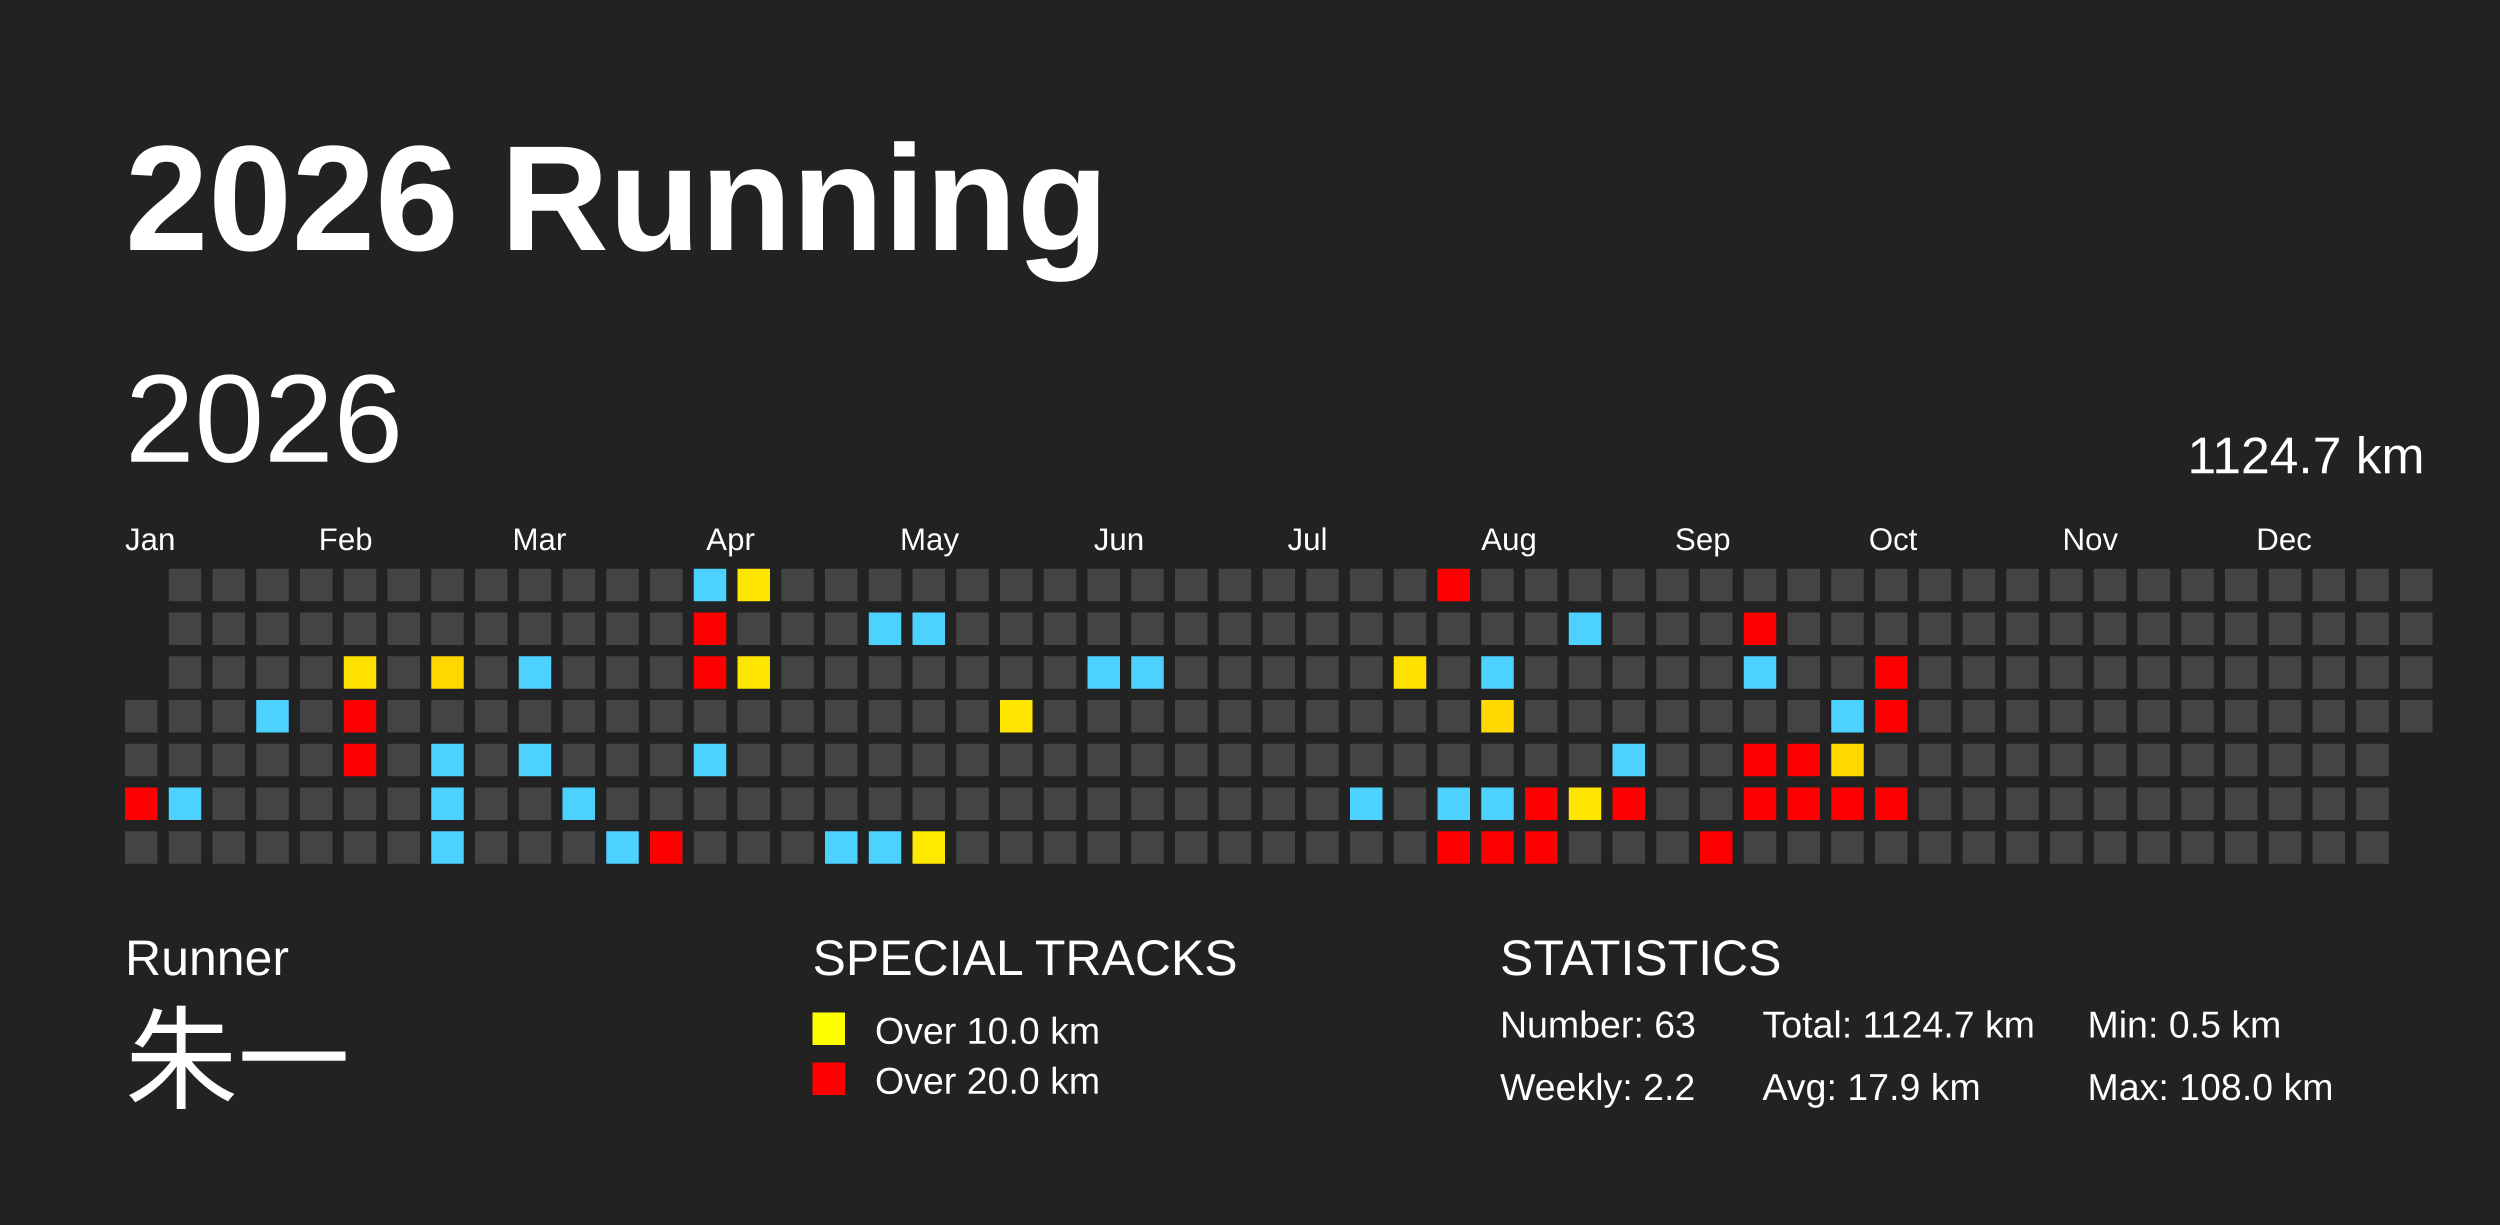
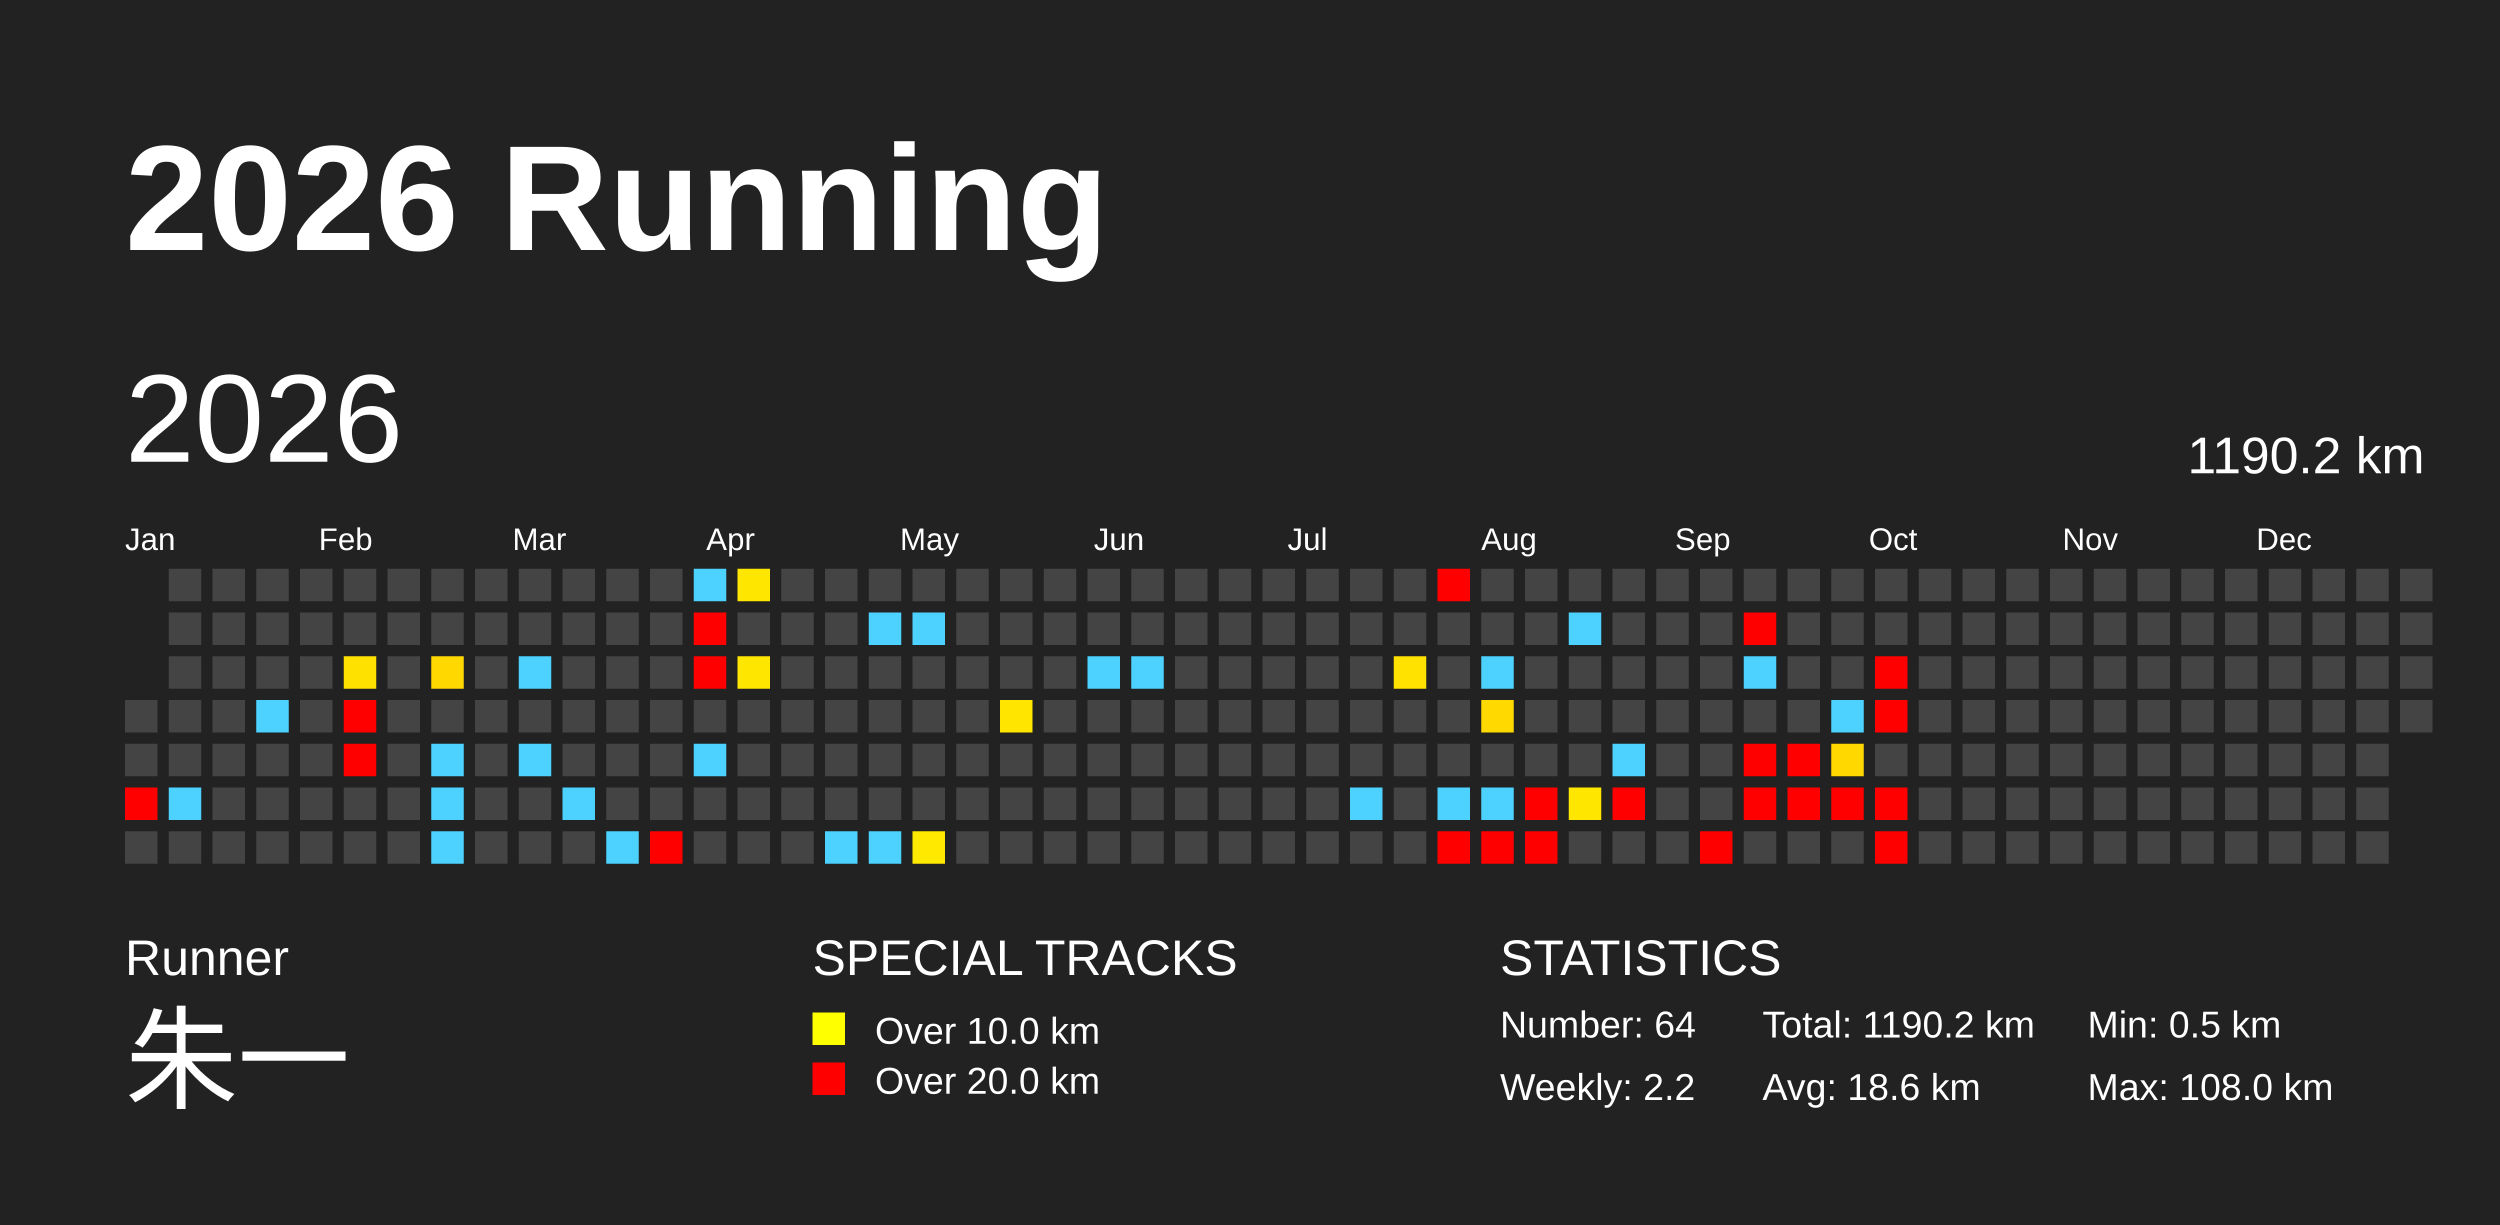
<svg xmlns="http://www.w3.org/2000/svg" baseProfile="full" height="98mm" version="1.1" viewBox="0,0,200,98" width="200mm">
  <defs />
  <rect fill="#222222" height="98" width="200" x="0" y="0" />
  <text fill="#FFFFFF" style="font-size:12px; font-family:Arial; font-weight:bold;" x="10" y="20">2026 Running</text>
  <text fill="#FFFFFF" style="font-size:4px; font-family:Arial" x="10" y="78">Runner</text>
  <text fill="#FFFFFF" style="font-size:9px; font-family:Arial" x="10" y="88">朱一</text>
  <text fill="#FFFFFF" style="font-size:4px; font-family:Arial" x="65" y="78">SPECIAL TRACKS</text>
  <rect fill="yellow" height="2.6" width="2.6" x="65" y="81" />
  <text fill="#FFFFFF" style="font-size:3px; font-family:Arial" x="70" y="83.5">Over 10.0 km</text>
  <rect fill="red" height="2.6" width="2.6" x="65" y="85" />
  <text fill="#FFFFFF" style="font-size:3px; font-family:Arial" x="70" y="87.5">Over 20.0 km</text>
  <text fill="#FFFFFF" style="font-size:4px; font-family:Arial" x="120" y="78">STATISTICS</text>
-   <text fill="#FFFFFF" style="font-size:3px; font-family:Arial" x="120" y="83">Number: 63</text>
+   <text fill="#FFFFFF" style="font-size:3px; font-family:Arial" x="120" y="83">Number: 64</text>
  <text fill="#FFFFFF" style="font-size:3px; font-family:Arial" x="120" y="88">Weekly: 2.2</text>
-   <text fill="#FFFFFF" style="font-size:3px; font-family:Arial" x="141" y="83">Total: 1124.7 km</text>
-   <text fill="#FFFFFF" style="font-size:3px; font-family:Arial" x="141" y="88">Avg: 17.9 km</text>
+   <text fill="#FFFFFF" style="font-size:3px; font-family:Arial" x="141" y="83">Total: 1190.2 km</text>
+   <text fill="#FFFFFF" style="font-size:3px; font-family:Arial" x="141" y="88">Avg: 18.6 km</text>
  <text fill="#FFFFFF" style="font-size:3px; font-family:Arial" x="167" y="83">Min: 0.5 km</text>
  <text fill="#FFFFFF" style="font-size:3px; font-family:Arial" x="167" y="88">Max: 108.0 km</text>
  <text dominant-baseline="hanging" fill="#FFFFFF" style="font-size:10.0px; font-family:Arial;" x="10" y="30">2026</text>
-   <text dominant-baseline="hanging" fill="#FFFFFF" style="font-size:4.125px; font-family:Arial;" x="175" y="35">1124.7 km</text>
+   <text dominant-baseline="hanging" fill="#FFFFFF" style="font-size:4.125px; font-family:Arial;" x="175" y="35">1190.2 km</text>
  <text fill="#FFFFFF" style="font-size:2.5px; font-family:Arial" x="10.0" y="44">Jan</text>
  <text fill="#FFFFFF" style="font-size:2.5px; font-family:Arial" x="25.5" y="44">Feb</text>
  <text fill="#FFFFFF" style="font-size:2.5px; font-family:Arial" x="41.0" y="44">Mar</text>
  <text fill="#FFFFFF" style="font-size:2.5px; font-family:Arial" x="56.5" y="44">Apr</text>
  <text fill="#FFFFFF" style="font-size:2.5px; font-family:Arial" x="72.0" y="44">May</text>
  <text fill="#FFFFFF" style="font-size:2.5px; font-family:Arial" x="87.5" y="44">Jun</text>
  <text fill="#FFFFFF" style="font-size:2.5px; font-family:Arial" x="103.0" y="44">Jul</text>
  <text fill="#FFFFFF" style="font-size:2.5px; font-family:Arial" x="118.5" y="44">Aug</text>
  <text fill="#FFFFFF" style="font-size:2.5px; font-family:Arial" x="134.0" y="44">Sep</text>
  <text fill="#FFFFFF" style="font-size:2.5px; font-family:Arial" x="149.5" y="44">Oct</text>
  <text fill="#FFFFFF" style="font-size:2.5px; font-family:Arial" x="165.0" y="44">Nov</text>
  <text fill="#FFFFFF" style="font-size:2.5px; font-family:Arial" x="180.5" y="44">Dec</text>
  <rect fill="#444444" height="2.6" width="2.6" x="10.0" y="56.0" />
  <rect fill="#444444" height="2.6" width="2.6" x="10.0" y="59.5" />
  <rect fill="red" height="2.6" width="2.6" x="10.0" y="63.0" />
  <rect fill="#444444" height="2.6" width="2.6" x="10.0" y="66.5" />
  <rect fill="#444444" height="2.6" width="2.6" x="13.5" y="45.5" />
  <rect fill="#444444" height="2.6" width="2.6" x="13.5" y="49.0" />
  <rect fill="#444444" height="2.6" width="2.6" x="13.5" y="52.5" />
  <rect fill="#444444" height="2.6" width="2.6" x="13.5" y="56.0" />
  <rect fill="#444444" height="2.6" width="2.6" x="13.5" y="59.5" />
  <rect fill="#4dd2ff" height="2.6" width="2.6" x="13.5" y="63.0" />
  <rect fill="#444444" height="2.6" width="2.6" x="13.5" y="66.5" />
  <rect fill="#444444" height="2.6" width="2.6" x="17.0" y="45.5" />
  <rect fill="#444444" height="2.6" width="2.6" x="17.0" y="49.0" />
  <rect fill="#444444" height="2.6" width="2.6" x="17.0" y="52.5" />
  <rect fill="#444444" height="2.6" width="2.6" x="17.0" y="56.0" />
  <rect fill="#444444" height="2.6" width="2.6" x="17.0" y="59.5" />
  <rect fill="#444444" height="2.6" width="2.6" x="17.0" y="63.0" />
  <rect fill="#444444" height="2.6" width="2.6" x="17.0" y="66.5" />
  <rect fill="#444444" height="2.6" width="2.6" x="20.5" y="45.5" />
  <rect fill="#444444" height="2.6" width="2.6" x="20.5" y="49.0" />
  <rect fill="#444444" height="2.6" width="2.6" x="20.5" y="52.5" />
  <rect fill="#4dd2ff" height="2.6" width="2.6" x="20.5" y="56.0" />
  <rect fill="#444444" height="2.6" width="2.6" x="20.5" y="59.5" />
  <rect fill="#444444" height="2.6" width="2.6" x="20.5" y="63.0" />
  <rect fill="#444444" height="2.6" width="2.6" x="20.5" y="66.5" />
  <rect fill="#444444" height="2.6" width="2.6" x="24.0" y="45.5" />
  <rect fill="#444444" height="2.6" width="2.6" x="24.0" y="49.0" />
  <rect fill="#444444" height="2.6" width="2.6" x="24.0" y="52.5" />
  <rect fill="#444444" height="2.6" width="2.6" x="24.0" y="56.0" />
  <rect fill="#444444" height="2.6" width="2.6" x="24.0" y="59.5" />
  <rect fill="#444444" height="2.6" width="2.6" x="24.0" y="63.0" />
  <rect fill="#444444" height="2.6" width="2.6" x="24.0" y="66.5" />
  <rect fill="#444444" height="2.6" width="2.6" x="27.5" y="45.5" />
  <rect fill="#444444" height="2.6" width="2.6" x="27.5" y="49.0" />
  <rect fill="#ffe100" height="2.6" width="2.6" x="27.5" y="52.5" />
  <rect fill="red" height="2.6" width="2.6" x="27.5" y="56.0" />
  <rect fill="red" height="2.6" width="2.6" x="27.5" y="59.5" />
  <rect fill="#444444" height="2.6" width="2.6" x="27.5" y="63.0" />
  <rect fill="#444444" height="2.6" width="2.6" x="27.5" y="66.5" />
  <rect fill="#444444" height="2.6" width="2.6" x="31.0" y="45.5" />
  <rect fill="#444444" height="2.6" width="2.6" x="31.0" y="49.0" />
  <rect fill="#444444" height="2.6" width="2.6" x="31.0" y="52.5" />
  <rect fill="#444444" height="2.6" width="2.6" x="31.0" y="56.0" />
  <rect fill="#444444" height="2.6" width="2.6" x="31.0" y="59.5" />
  <rect fill="#444444" height="2.6" width="2.6" x="31.0" y="63.0" />
  <rect fill="#444444" height="2.6" width="2.6" x="31.0" y="66.5" />
  <rect fill="#444444" height="2.6" width="2.6" x="34.5" y="45.5" />
  <rect fill="#444444" height="2.6" width="2.6" x="34.5" y="49.0" />
  <rect fill="#ffd800" height="2.6" width="2.6" x="34.5" y="52.5" />
  <rect fill="#444444" height="2.6" width="2.6" x="34.5" y="56.0" />
  <rect fill="#4dd2ff" height="2.6" width="2.6" x="34.5" y="59.5" />
  <rect fill="#4dd2ff" height="2.6" width="2.6" x="34.5" y="63.0" />
  <rect fill="#4dd2ff" height="2.6" width="2.6" x="34.5" y="66.5" />
  <rect fill="#444444" height="2.6" width="2.6" x="38.0" y="45.5" />
  <rect fill="#444444" height="2.6" width="2.6" x="38.0" y="49.0" />
  <rect fill="#444444" height="2.6" width="2.6" x="38.0" y="52.5" />
  <rect fill="#444444" height="2.6" width="2.6" x="38.0" y="56.0" />
  <rect fill="#444444" height="2.6" width="2.6" x="38.0" y="59.5" />
  <rect fill="#444444" height="2.6" width="2.6" x="38.0" y="63.0" />
  <rect fill="#444444" height="2.6" width="2.6" x="38.0" y="66.5" />
  <rect fill="#444444" height="2.6" width="2.6" x="41.5" y="45.5" />
  <rect fill="#444444" height="2.6" width="2.6" x="41.5" y="49.0" />
  <rect fill="#4dd2ff" height="2.6" width="2.6" x="41.5" y="52.5" />
  <rect fill="#444444" height="2.6" width="2.6" x="41.5" y="56.0" />
  <rect fill="#4dd2ff" height="2.6" width="2.6" x="41.5" y="59.5" />
  <rect fill="#444444" height="2.6" width="2.6" x="41.5" y="63.0" />
  <rect fill="#444444" height="2.6" width="2.6" x="41.5" y="66.5" />
  <rect fill="#444444" height="2.6" width="2.6" x="45.0" y="45.5" />
  <rect fill="#444444" height="2.6" width="2.6" x="45.0" y="49.0" />
  <rect fill="#444444" height="2.6" width="2.6" x="45.0" y="52.5" />
  <rect fill="#444444" height="2.6" width="2.6" x="45.0" y="56.0" />
  <rect fill="#444444" height="2.6" width="2.6" x="45.0" y="59.5" />
  <rect fill="#4dd2ff" height="2.6" width="2.6" x="45.0" y="63.0" />
  <rect fill="#444444" height="2.6" width="2.6" x="45.0" y="66.5" />
  <rect fill="#444444" height="2.6" width="2.6" x="48.5" y="45.5" />
  <rect fill="#444444" height="2.6" width="2.6" x="48.5" y="49.0" />
  <rect fill="#444444" height="2.6" width="2.6" x="48.5" y="52.5" />
  <rect fill="#444444" height="2.6" width="2.6" x="48.5" y="56.0" />
  <rect fill="#444444" height="2.6" width="2.6" x="48.5" y="59.5" />
  <rect fill="#444444" height="2.6" width="2.6" x="48.5" y="63.0" />
  <rect fill="#4dd2ff" height="2.6" width="2.6" x="48.5" y="66.5" />
  <rect fill="#444444" height="2.6" width="2.6" x="52.0" y="45.5" />
  <rect fill="#444444" height="2.6" width="2.6" x="52.0" y="49.0" />
  <rect fill="#444444" height="2.6" width="2.6" x="52.0" y="52.5" />
  <rect fill="#444444" height="2.6" width="2.6" x="52.0" y="56.0" />
  <rect fill="#444444" height="2.6" width="2.6" x="52.0" y="59.5" />
  <rect fill="#444444" height="2.6" width="2.6" x="52.0" y="63.0" />
  <rect fill="red" height="2.6" width="2.6" x="52.0" y="66.5" />
  <rect fill="#4dd2ff" height="2.6" width="2.6" x="55.5" y="45.5" />
  <rect fill="red" height="2.6" width="2.6" x="55.5" y="49.0" />
  <rect fill="red" height="2.6" width="2.6" x="55.5" y="52.5" />
  <rect fill="#444444" height="2.6" width="2.6" x="55.5" y="56.0" />
  <rect fill="#4dd2ff" height="2.6" width="2.6" x="55.5" y="59.5" />
  <rect fill="#444444" height="2.6" width="2.6" x="55.5" y="63.0" />
  <rect fill="#444444" height="2.6" width="2.6" x="55.5" y="66.5" />
  <rect fill="#ffe600" height="2.6" width="2.6" x="59.0" y="45.5" />
  <rect fill="#444444" height="2.6" width="2.6" x="59.0" y="49.0" />
  <rect fill="#ffe600" height="2.6" width="2.6" x="59.0" y="52.5" />
  <rect fill="#444444" height="2.6" width="2.6" x="59.0" y="56.0" />
  <rect fill="#444444" height="2.6" width="2.6" x="59.0" y="59.5" />
  <rect fill="#444444" height="2.6" width="2.6" x="59.0" y="63.0" />
  <rect fill="#444444" height="2.6" width="2.6" x="59.0" y="66.5" />
  <rect fill="#444444" height="2.6" width="2.6" x="62.5" y="45.5" />
  <rect fill="#444444" height="2.6" width="2.6" x="62.5" y="49.0" />
  <rect fill="#444444" height="2.6" width="2.6" x="62.5" y="52.5" />
  <rect fill="#444444" height="2.6" width="2.6" x="62.5" y="56.0" />
  <rect fill="#444444" height="2.6" width="2.6" x="62.5" y="59.5" />
  <rect fill="#444444" height="2.6" width="2.6" x="62.5" y="63.0" />
  <rect fill="#444444" height="2.6" width="2.6" x="62.5" y="66.5" />
  <rect fill="#444444" height="2.6" width="2.6" x="66.0" y="45.5" />
  <rect fill="#444444" height="2.6" width="2.6" x="66.0" y="49.0" />
  <rect fill="#444444" height="2.6" width="2.6" x="66.0" y="52.5" />
  <rect fill="#444444" height="2.6" width="2.6" x="66.0" y="56.0" />
  <rect fill="#444444" height="2.6" width="2.6" x="66.0" y="59.5" />
  <rect fill="#444444" height="2.6" width="2.6" x="66.0" y="63.0" />
  <rect fill="#4dd2ff" height="2.6" width="2.6" x="66.0" y="66.5" />
  <rect fill="#444444" height="2.6" width="2.6" x="69.5" y="45.5" />
  <rect fill="#4dd2ff" height="2.6" width="2.6" x="69.5" y="49.0" />
  <rect fill="#444444" height="2.6" width="2.6" x="69.5" y="52.5" />
  <rect fill="#444444" height="2.6" width="2.6" x="69.5" y="56.0" />
  <rect fill="#444444" height="2.6" width="2.6" x="69.5" y="59.5" />
  <rect fill="#444444" height="2.6" width="2.6" x="69.5" y="63.0" />
  <rect fill="#4dd2ff" height="2.6" width="2.6" x="69.5" y="66.5" />
  <rect fill="#444444" height="2.6" width="2.6" x="73.0" y="45.5" />
  <rect fill="#4dd2ff" height="2.6" width="2.6" x="73.0" y="49.0" />
  <rect fill="#444444" height="2.6" width="2.6" x="73.0" y="52.5" />
  <rect fill="#444444" height="2.6" width="2.6" x="73.0" y="56.0" />
  <rect fill="#444444" height="2.6" width="2.6" x="73.0" y="59.5" />
  <rect fill="#444444" height="2.6" width="2.6" x="73.0" y="63.0" />
  <rect fill="#ffe900" height="2.6" width="2.6" x="73.0" y="66.5" />
  <rect fill="#444444" height="2.6" width="2.6" x="76.5" y="45.5" />
  <rect fill="#444444" height="2.6" width="2.6" x="76.5" y="49.0" />
  <rect fill="#444444" height="2.6" width="2.6" x="76.5" y="52.5" />
  <rect fill="#444444" height="2.6" width="2.6" x="76.5" y="56.0" />
  <rect fill="#444444" height="2.6" width="2.6" x="76.5" y="59.5" />
  <rect fill="#444444" height="2.6" width="2.6" x="76.5" y="63.0" />
  <rect fill="#444444" height="2.6" width="2.6" x="76.5" y="66.5" />
  <rect fill="#444444" height="2.6" width="2.6" x="80.0" y="45.5" />
  <rect fill="#444444" height="2.6" width="2.6" x="80.0" y="49.0" />
  <rect fill="#444444" height="2.6" width="2.6" x="80.0" y="52.5" />
  <rect fill="#ffe500" height="2.6" width="2.6" x="80.0" y="56.0" />
  <rect fill="#444444" height="2.6" width="2.6" x="80.0" y="59.5" />
  <rect fill="#444444" height="2.6" width="2.6" x="80.0" y="63.0" />
  <rect fill="#444444" height="2.6" width="2.6" x="80.0" y="66.5" />
  <rect fill="#444444" height="2.6" width="2.6" x="83.5" y="45.5" />
  <rect fill="#444444" height="2.6" width="2.6" x="83.5" y="49.0" />
  <rect fill="#444444" height="2.6" width="2.6" x="83.5" y="52.5" />
  <rect fill="#444444" height="2.6" width="2.6" x="83.5" y="56.0" />
  <rect fill="#444444" height="2.6" width="2.6" x="83.5" y="59.5" />
  <rect fill="#444444" height="2.6" width="2.6" x="83.5" y="63.0" />
  <rect fill="#444444" height="2.6" width="2.6" x="83.5" y="66.5" />
  <rect fill="#444444" height="2.6" width="2.6" x="87.0" y="45.5" />
  <rect fill="#444444" height="2.6" width="2.6" x="87.0" y="49.0" />
  <rect fill="#4dd2ff" height="2.6" width="2.6" x="87.0" y="52.5" />
  <rect fill="#444444" height="2.6" width="2.6" x="87.0" y="56.0" />
  <rect fill="#444444" height="2.6" width="2.6" x="87.0" y="59.5" />
  <rect fill="#444444" height="2.6" width="2.6" x="87.0" y="63.0" />
  <rect fill="#444444" height="2.6" width="2.6" x="87.0" y="66.5" />
  <rect fill="#444444" height="2.6" width="2.6" x="90.5" y="45.5" />
  <rect fill="#444444" height="2.6" width="2.6" x="90.5" y="49.0" />
  <rect fill="#4dd2ff" height="2.6" width="2.6" x="90.5" y="52.5" />
  <rect fill="#444444" height="2.6" width="2.6" x="90.5" y="56.0" />
  <rect fill="#444444" height="2.6" width="2.6" x="90.5" y="59.5" />
  <rect fill="#444444" height="2.6" width="2.6" x="90.5" y="63.0" />
  <rect fill="#444444" height="2.6" width="2.6" x="90.5" y="66.5" />
  <rect fill="#444444" height="2.6" width="2.6" x="94.0" y="45.5" />
  <rect fill="#444444" height="2.6" width="2.6" x="94.0" y="49.0" />
  <rect fill="#444444" height="2.6" width="2.6" x="94.0" y="52.5" />
  <rect fill="#444444" height="2.6" width="2.6" x="94.0" y="56.0" />
  <rect fill="#444444" height="2.6" width="2.6" x="94.0" y="59.5" />
  <rect fill="#444444" height="2.6" width="2.6" x="94.0" y="63.0" />
  <rect fill="#444444" height="2.6" width="2.6" x="94.0" y="66.5" />
  <rect fill="#444444" height="2.6" width="2.6" x="97.5" y="45.5" />
  <rect fill="#444444" height="2.6" width="2.6" x="97.5" y="49.0" />
  <rect fill="#444444" height="2.6" width="2.6" x="97.5" y="52.5" />
  <rect fill="#444444" height="2.6" width="2.6" x="97.5" y="56.0" />
  <rect fill="#444444" height="2.6" width="2.6" x="97.5" y="59.5" />
  <rect fill="#444444" height="2.6" width="2.6" x="97.5" y="63.0" />
  <rect fill="#444444" height="2.6" width="2.6" x="97.5" y="66.5" />
  <rect fill="#444444" height="2.6" width="2.6" x="101.0" y="45.5" />
  <rect fill="#444444" height="2.6" width="2.6" x="101.0" y="49.0" />
  <rect fill="#444444" height="2.6" width="2.6" x="101.0" y="52.5" />
  <rect fill="#444444" height="2.6" width="2.6" x="101.0" y="56.0" />
  <rect fill="#444444" height="2.6" width="2.6" x="101.0" y="59.5" />
  <rect fill="#444444" height="2.6" width="2.6" x="101.0" y="63.0" />
  <rect fill="#444444" height="2.6" width="2.6" x="101.0" y="66.5" />
  <rect fill="#444444" height="2.6" width="2.6" x="104.5" y="45.5" />
  <rect fill="#444444" height="2.6" width="2.6" x="104.5" y="49.0" />
  <rect fill="#444444" height="2.6" width="2.6" x="104.5" y="52.5" />
  <rect fill="#444444" height="2.6" width="2.6" x="104.5" y="56.0" />
  <rect fill="#444444" height="2.6" width="2.6" x="104.5" y="59.5" />
  <rect fill="#444444" height="2.6" width="2.6" x="104.5" y="63.0" />
  <rect fill="#444444" height="2.6" width="2.6" x="104.5" y="66.5" />
  <rect fill="#444444" height="2.6" width="2.6" x="108.0" y="45.5" />
  <rect fill="#444444" height="2.6" width="2.6" x="108.0" y="49.0" />
  <rect fill="#444444" height="2.6" width="2.6" x="108.0" y="52.5" />
  <rect fill="#444444" height="2.6" width="2.6" x="108.0" y="56.0" />
  <rect fill="#444444" height="2.6" width="2.6" x="108.0" y="59.5" />
  <rect fill="#4dd2ff" height="2.6" width="2.6" x="108.0" y="63.0" />
  <rect fill="#444444" height="2.6" width="2.6" x="108.0" y="66.5" />
  <rect fill="#444444" height="2.6" width="2.6" x="111.5" y="45.5" />
  <rect fill="#444444" height="2.6" width="2.6" x="111.5" y="49.0" />
  <rect fill="#ffe200" height="2.6" width="2.6" x="111.5" y="52.5" />
  <rect fill="#444444" height="2.6" width="2.6" x="111.5" y="56.0" />
  <rect fill="#444444" height="2.6" width="2.6" x="111.5" y="59.5" />
  <rect fill="#444444" height="2.6" width="2.6" x="111.5" y="63.0" />
  <rect fill="#444444" height="2.6" width="2.6" x="111.5" y="66.5" />
  <rect fill="red" height="2.6" width="2.6" x="115.0" y="45.5" />
  <rect fill="#444444" height="2.6" width="2.6" x="115.0" y="49.0" />
  <rect fill="#444444" height="2.6" width="2.6" x="115.0" y="52.5" />
  <rect fill="#444444" height="2.6" width="2.6" x="115.0" y="56.0" />
  <rect fill="#444444" height="2.6" width="2.6" x="115.0" y="59.5" />
  <rect fill="#4dd2ff" height="2.6" width="2.6" x="115.0" y="63.0" />
  <rect fill="red" height="2.6" width="2.6" x="115.0" y="66.5" />
  <rect fill="#444444" height="2.6" width="2.6" x="118.5" y="45.5" />
  <rect fill="#444444" height="2.6" width="2.6" x="118.5" y="49.0" />
  <rect fill="#4dd2ff" height="2.6" width="2.6" x="118.5" y="52.5" />
  <rect fill="#ffd900" height="2.6" width="2.6" x="118.5" y="56.0" />
  <rect fill="#444444" height="2.6" width="2.6" x="118.5" y="59.5" />
  <rect fill="#4dd2ff" height="2.6" width="2.6" x="118.5" y="63.0" />
  <rect fill="red" height="2.6" width="2.6" x="118.5" y="66.5" />
  <rect fill="#444444" height="2.6" width="2.6" x="122.0" y="45.5" />
  <rect fill="#444444" height="2.6" width="2.6" x="122.0" y="49.0" />
  <rect fill="#444444" height="2.6" width="2.6" x="122.0" y="52.5" />
  <rect fill="#444444" height="2.6" width="2.6" x="122.0" y="56.0" />
  <rect fill="#444444" height="2.6" width="2.6" x="122.0" y="59.5" />
  <rect fill="red" height="2.6" width="2.6" x="122.0" y="63.0" />
  <rect fill="red" height="2.6" width="2.6" x="122.0" y="66.5" />
  <rect fill="#444444" height="2.6" width="2.6" x="125.5" y="45.5" />
  <rect fill="#4dd2ff" height="2.6" width="2.6" x="125.5" y="49.0" />
  <rect fill="#444444" height="2.6" width="2.6" x="125.5" y="52.5" />
  <rect fill="#444444" height="2.6" width="2.6" x="125.5" y="56.0" />
  <rect fill="#444444" height="2.6" width="2.6" x="125.5" y="59.5" />
  <rect fill="#ffe600" height="2.6" width="2.6" x="125.5" y="63.0" />
  <rect fill="#444444" height="2.6" width="2.6" x="125.5" y="66.5" />
  <rect fill="#444444" height="2.6" width="2.6" x="129.0" y="45.5" />
  <rect fill="#444444" height="2.6" width="2.6" x="129.0" y="49.0" />
  <rect fill="#444444" height="2.6" width="2.6" x="129.0" y="52.5" />
  <rect fill="#444444" height="2.6" width="2.6" x="129.0" y="56.0" />
  <rect fill="#4dd2ff" height="2.6" width="2.6" x="129.0" y="59.5" />
  <rect fill="red" height="2.6" width="2.6" x="129.0" y="63.0" />
  <rect fill="#444444" height="2.6" width="2.6" x="129.0" y="66.5" />
  <rect fill="#444444" height="2.6" width="2.6" x="132.5" y="45.5" />
  <rect fill="#444444" height="2.6" width="2.6" x="132.5" y="49.0" />
  <rect fill="#444444" height="2.6" width="2.6" x="132.5" y="52.5" />
  <rect fill="#444444" height="2.6" width="2.6" x="132.5" y="56.0" />
  <rect fill="#444444" height="2.6" width="2.6" x="132.5" y="59.5" />
  <rect fill="#444444" height="2.6" width="2.6" x="132.5" y="63.0" />
  <rect fill="#444444" height="2.6" width="2.6" x="132.5" y="66.5" />
  <rect fill="#444444" height="2.6" width="2.6" x="136.0" y="45.5" />
  <rect fill="#444444" height="2.6" width="2.6" x="136.0" y="49.0" />
  <rect fill="#444444" height="2.6" width="2.6" x="136.0" y="52.5" />
  <rect fill="#444444" height="2.6" width="2.6" x="136.0" y="56.0" />
  <rect fill="#444444" height="2.6" width="2.6" x="136.0" y="59.5" />
  <rect fill="#444444" height="2.6" width="2.6" x="136.0" y="63.0" />
  <rect fill="red" height="2.6" width="2.6" x="136.0" y="66.5" />
  <rect fill="#444444" height="2.6" width="2.6" x="139.5" y="45.5" />
  <rect fill="red" height="2.6" width="2.6" x="139.5" y="49.0" />
  <rect fill="#4dd2ff" height="2.6" width="2.6" x="139.5" y="52.5" />
  <rect fill="#444444" height="2.6" width="2.6" x="139.5" y="56.0" />
  <rect fill="red" height="2.6" width="2.6" x="139.5" y="59.5" />
  <rect fill="red" height="2.6" width="2.6" x="139.5" y="63.0" />
  <rect fill="#444444" height="2.6" width="2.6" x="139.5" y="66.5" />
  <rect fill="#444444" height="2.6" width="2.6" x="143.0" y="45.5" />
  <rect fill="#444444" height="2.6" width="2.6" x="143.0" y="49.0" />
  <rect fill="#444444" height="2.6" width="2.6" x="143.0" y="52.5" />
  <rect fill="#444444" height="2.6" width="2.6" x="143.0" y="56.0" />
  <rect fill="red" height="2.6" width="2.6" x="143.0" y="59.5" />
  <rect fill="red" height="2.6" width="2.6" x="143.0" y="63.0" />
  <rect fill="#444444" height="2.6" width="2.6" x="143.0" y="66.5" />
  <rect fill="#444444" height="2.6" width="2.6" x="146.5" y="45.5" />
  <rect fill="#444444" height="2.6" width="2.6" x="146.5" y="49.0" />
  <rect fill="#444444" height="2.6" width="2.6" x="146.5" y="52.5" />
  <rect fill="#4dd2ff" height="2.6" width="2.6" x="146.5" y="56.0" />
  <rect fill="#ffd800" height="2.6" width="2.6" x="146.5" y="59.5" />
  <rect fill="red" height="2.6" width="2.6" x="146.5" y="63.0" />
  <rect fill="#444444" height="2.6" width="2.6" x="146.5" y="66.5" />
  <rect fill="#444444" height="2.6" width="2.6" x="150.0" y="45.5" />
  <rect fill="#444444" height="2.6" width="2.6" x="150.0" y="49.0" />
  <rect fill="red" height="2.6" width="2.6" x="150.0" y="52.5" />
  <rect fill="red" height="2.6" width="2.6" x="150.0" y="56.0" />
  <rect fill="#444444" height="2.6" width="2.6" x="150.0" y="59.5" />
  <rect fill="red" height="2.6" width="2.6" x="150.0" y="63.0" />
-   <rect fill="#444444" height="2.6" width="2.6" x="150.0" y="66.5" />
+   <rect fill="red" height="2.6" width="2.6" x="150.0" y="66.5" />
  <rect fill="#444444" height="2.6" width="2.6" x="153.5" y="45.5" />
  <rect fill="#444444" height="2.6" width="2.6" x="153.5" y="49.0" />
  <rect fill="#444444" height="2.6" width="2.6" x="153.5" y="52.5" />
  <rect fill="#444444" height="2.6" width="2.6" x="153.5" y="56.0" />
  <rect fill="#444444" height="2.6" width="2.6" x="153.5" y="59.5" />
  <rect fill="#444444" height="2.6" width="2.6" x="153.5" y="63.0" />
  <rect fill="#444444" height="2.6" width="2.6" x="153.5" y="66.5" />
  <rect fill="#444444" height="2.6" width="2.6" x="157.0" y="45.5" />
  <rect fill="#444444" height="2.6" width="2.6" x="157.0" y="49.0" />
  <rect fill="#444444" height="2.6" width="2.6" x="157.0" y="52.5" />
  <rect fill="#444444" height="2.6" width="2.6" x="157.0" y="56.0" />
  <rect fill="#444444" height="2.6" width="2.6" x="157.0" y="59.5" />
  <rect fill="#444444" height="2.6" width="2.6" x="157.0" y="63.0" />
  <rect fill="#444444" height="2.6" width="2.6" x="157.0" y="66.5" />
  <rect fill="#444444" height="2.6" width="2.6" x="160.5" y="45.5" />
  <rect fill="#444444" height="2.6" width="2.6" x="160.5" y="49.0" />
  <rect fill="#444444" height="2.6" width="2.6" x="160.5" y="52.5" />
  <rect fill="#444444" height="2.6" width="2.6" x="160.5" y="56.0" />
  <rect fill="#444444" height="2.6" width="2.6" x="160.5" y="59.5" />
  <rect fill="#444444" height="2.6" width="2.6" x="160.5" y="63.0" />
  <rect fill="#444444" height="2.6" width="2.6" x="160.5" y="66.5" />
  <rect fill="#444444" height="2.6" width="2.6" x="164.0" y="45.5" />
  <rect fill="#444444" height="2.6" width="2.6" x="164.0" y="49.0" />
  <rect fill="#444444" height="2.6" width="2.6" x="164.0" y="52.5" />
  <rect fill="#444444" height="2.6" width="2.6" x="164.0" y="56.0" />
  <rect fill="#444444" height="2.6" width="2.6" x="164.0" y="59.5" />
  <rect fill="#444444" height="2.6" width="2.6" x="164.0" y="63.0" />
  <rect fill="#444444" height="2.6" width="2.6" x="164.0" y="66.5" />
  <rect fill="#444444" height="2.6" width="2.6" x="167.5" y="45.5" />
  <rect fill="#444444" height="2.6" width="2.6" x="167.5" y="49.0" />
  <rect fill="#444444" height="2.6" width="2.6" x="167.5" y="52.5" />
  <rect fill="#444444" height="2.6" width="2.6" x="167.5" y="56.0" />
  <rect fill="#444444" height="2.6" width="2.6" x="167.5" y="59.5" />
  <rect fill="#444444" height="2.6" width="2.6" x="167.5" y="63.0" />
  <rect fill="#444444" height="2.6" width="2.6" x="167.5" y="66.5" />
  <rect fill="#444444" height="2.6" width="2.6" x="171.0" y="45.5" />
  <rect fill="#444444" height="2.6" width="2.6" x="171.0" y="49.0" />
  <rect fill="#444444" height="2.6" width="2.6" x="171.0" y="52.5" />
  <rect fill="#444444" height="2.6" width="2.6" x="171.0" y="56.0" />
  <rect fill="#444444" height="2.6" width="2.6" x="171.0" y="59.5" />
  <rect fill="#444444" height="2.6" width="2.6" x="171.0" y="63.0" />
  <rect fill="#444444" height="2.6" width="2.6" x="171.0" y="66.5" />
  <rect fill="#444444" height="2.6" width="2.6" x="174.5" y="45.5" />
  <rect fill="#444444" height="2.6" width="2.6" x="174.5" y="49.0" />
  <rect fill="#444444" height="2.6" width="2.6" x="174.5" y="52.5" />
  <rect fill="#444444" height="2.6" width="2.6" x="174.5" y="56.0" />
  <rect fill="#444444" height="2.6" width="2.6" x="174.5" y="59.5" />
  <rect fill="#444444" height="2.6" width="2.6" x="174.5" y="63.0" />
  <rect fill="#444444" height="2.6" width="2.6" x="174.5" y="66.5" />
  <rect fill="#444444" height="2.6" width="2.6" x="178.0" y="45.5" />
  <rect fill="#444444" height="2.6" width="2.6" x="178.0" y="49.0" />
  <rect fill="#444444" height="2.6" width="2.6" x="178.0" y="52.5" />
  <rect fill="#444444" height="2.6" width="2.6" x="178.0" y="56.0" />
  <rect fill="#444444" height="2.6" width="2.6" x="178.0" y="59.5" />
  <rect fill="#444444" height="2.6" width="2.6" x="178.0" y="63.0" />
  <rect fill="#444444" height="2.6" width="2.6" x="178.0" y="66.5" />
  <rect fill="#444444" height="2.6" width="2.6" x="181.5" y="45.5" />
  <rect fill="#444444" height="2.6" width="2.6" x="181.5" y="49.0" />
  <rect fill="#444444" height="2.6" width="2.6" x="181.5" y="52.5" />
  <rect fill="#444444" height="2.6" width="2.6" x="181.5" y="56.0" />
  <rect fill="#444444" height="2.6" width="2.6" x="181.5" y="59.5" />
  <rect fill="#444444" height="2.6" width="2.6" x="181.5" y="63.0" />
  <rect fill="#444444" height="2.6" width="2.6" x="181.5" y="66.5" />
  <rect fill="#444444" height="2.6" width="2.6" x="185.0" y="45.5" />
  <rect fill="#444444" height="2.6" width="2.6" x="185.0" y="49.0" />
  <rect fill="#444444" height="2.6" width="2.6" x="185.0" y="52.5" />
  <rect fill="#444444" height="2.6" width="2.6" x="185.0" y="56.0" />
  <rect fill="#444444" height="2.6" width="2.6" x="185.0" y="59.5" />
  <rect fill="#444444" height="2.6" width="2.6" x="185.0" y="63.0" />
  <rect fill="#444444" height="2.6" width="2.6" x="185.0" y="66.5" />
  <rect fill="#444444" height="2.6" width="2.6" x="188.5" y="45.5" />
  <rect fill="#444444" height="2.6" width="2.6" x="188.5" y="49.0" />
  <rect fill="#444444" height="2.6" width="2.6" x="188.5" y="52.5" />
  <rect fill="#444444" height="2.6" width="2.6" x="188.5" y="56.0" />
  <rect fill="#444444" height="2.6" width="2.6" x="188.5" y="59.5" />
  <rect fill="#444444" height="2.6" width="2.6" x="188.5" y="63.0" />
  <rect fill="#444444" height="2.6" width="2.6" x="188.5" y="66.5" />
  <rect fill="#444444" height="2.6" width="2.6" x="192.0" y="45.5" />
  <rect fill="#444444" height="2.6" width="2.6" x="192.0" y="49.0" />
  <rect fill="#444444" height="2.6" width="2.6" x="192.0" y="52.5" />
  <rect fill="#444444" height="2.6" width="2.6" x="192.0" y="56.0" />
</svg>
